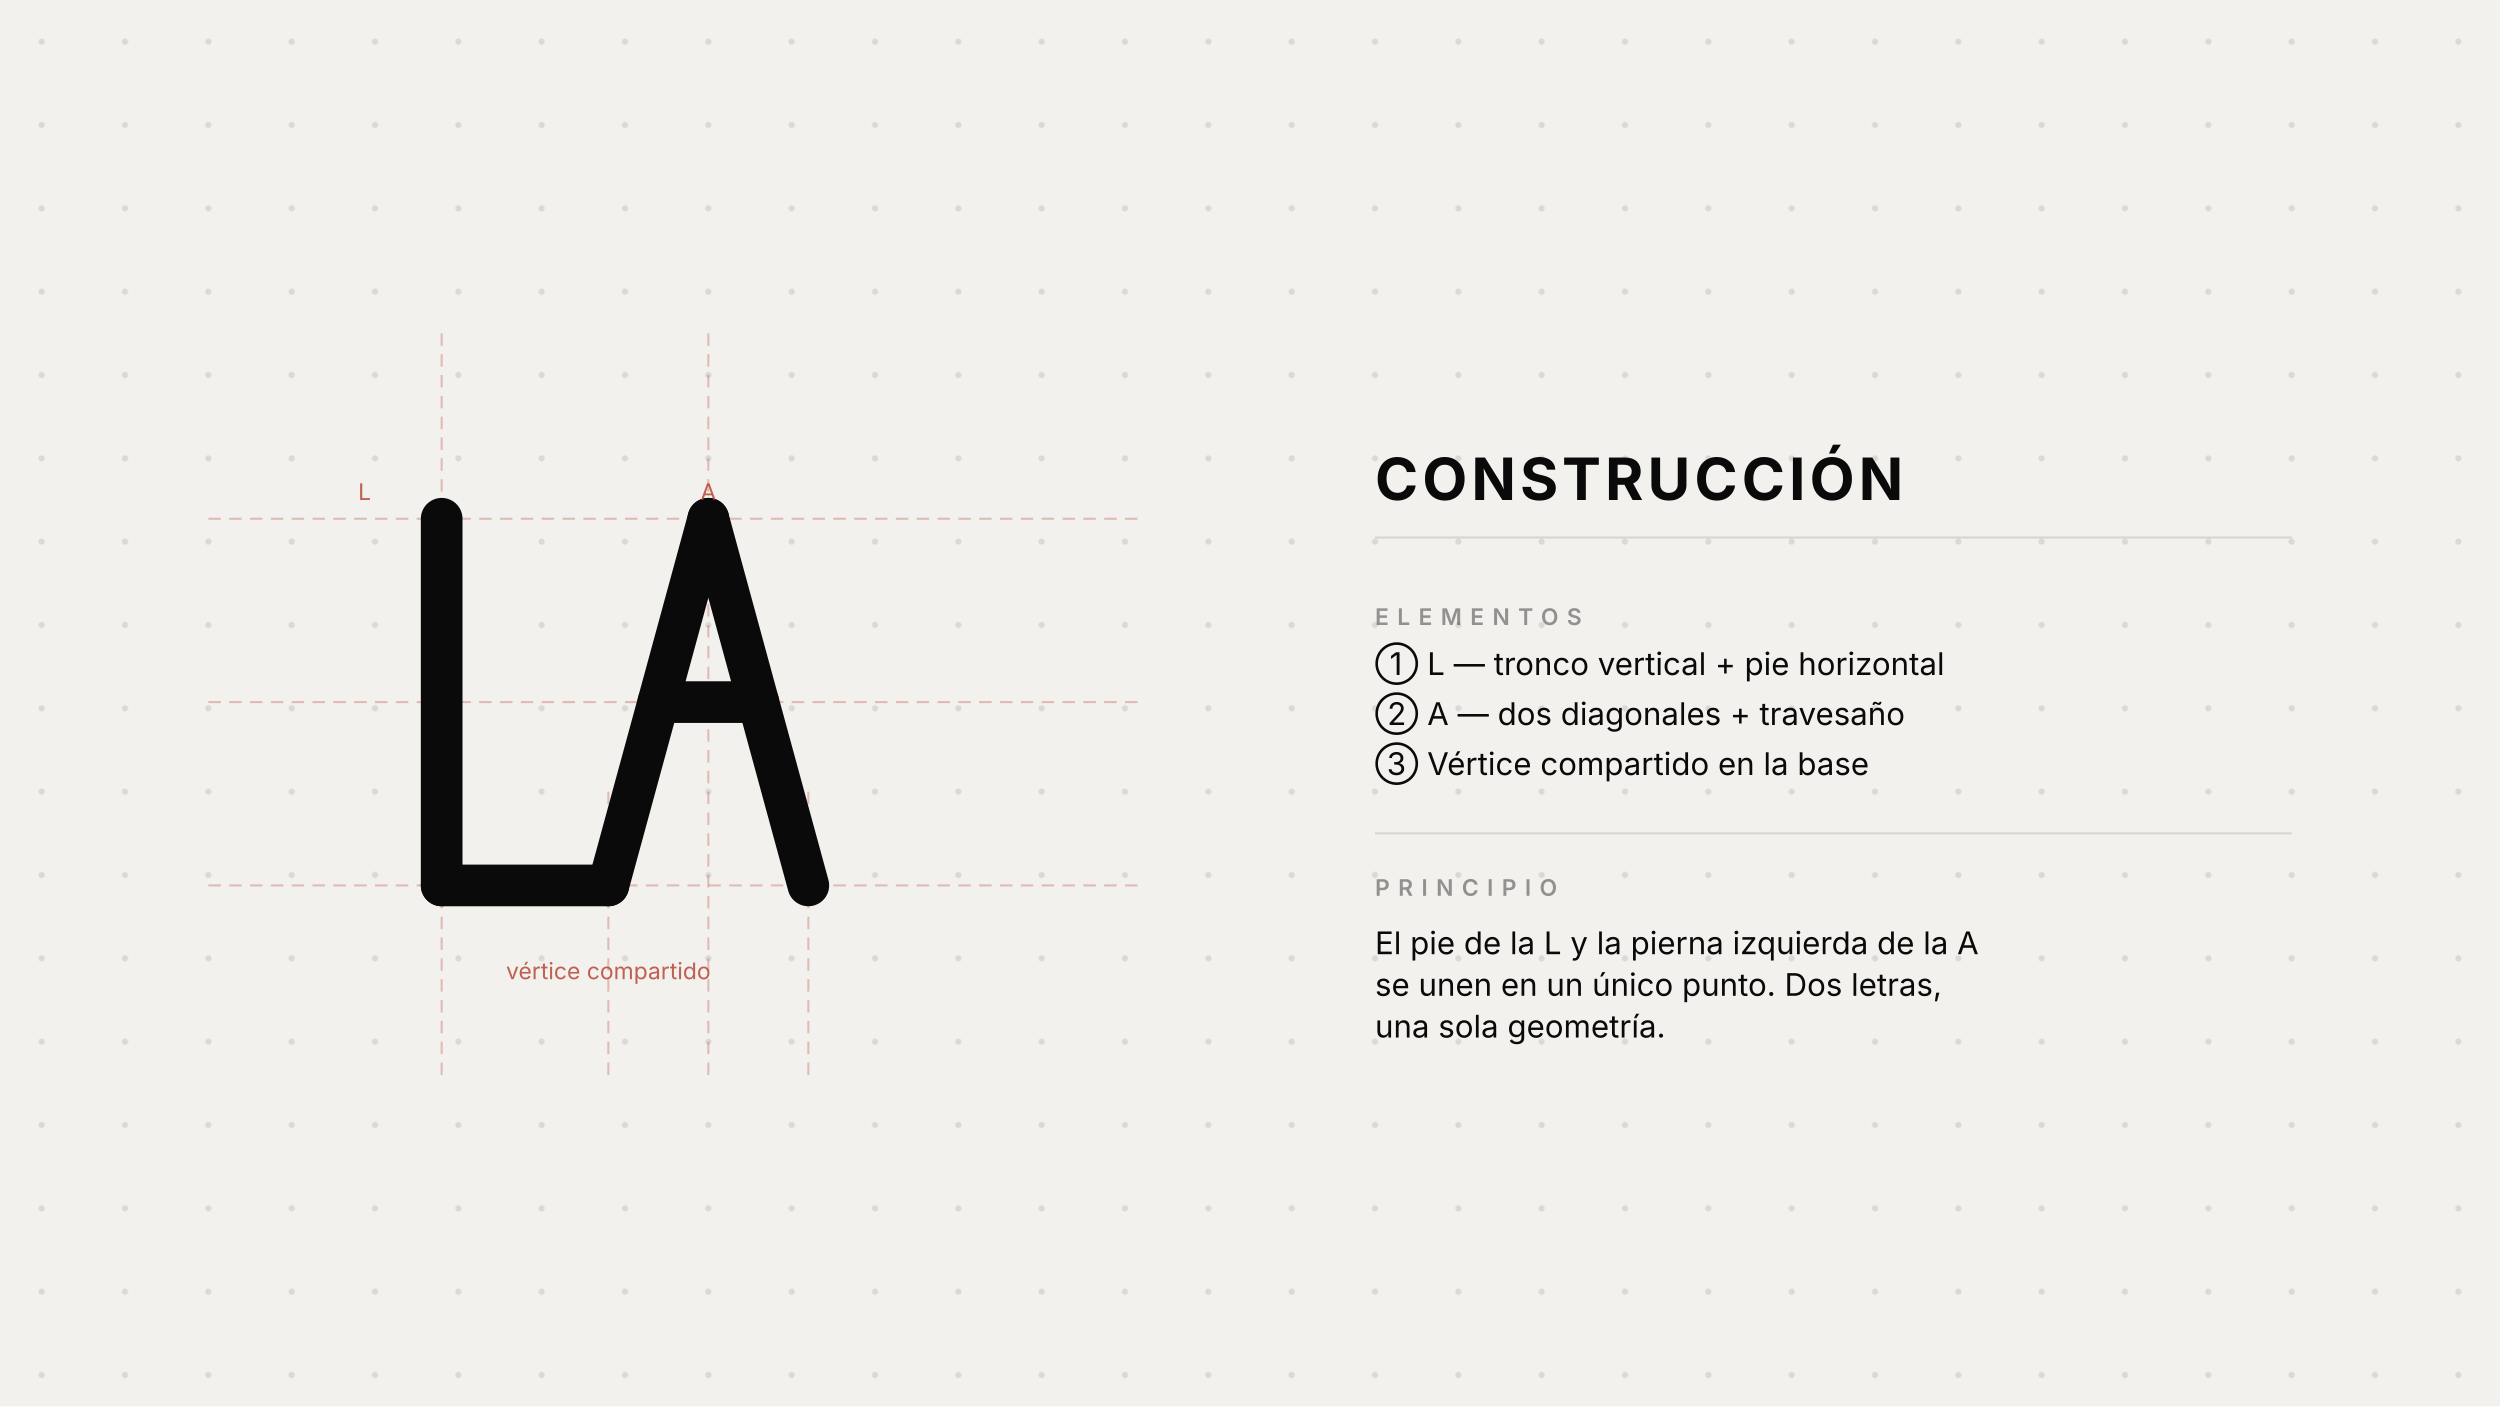
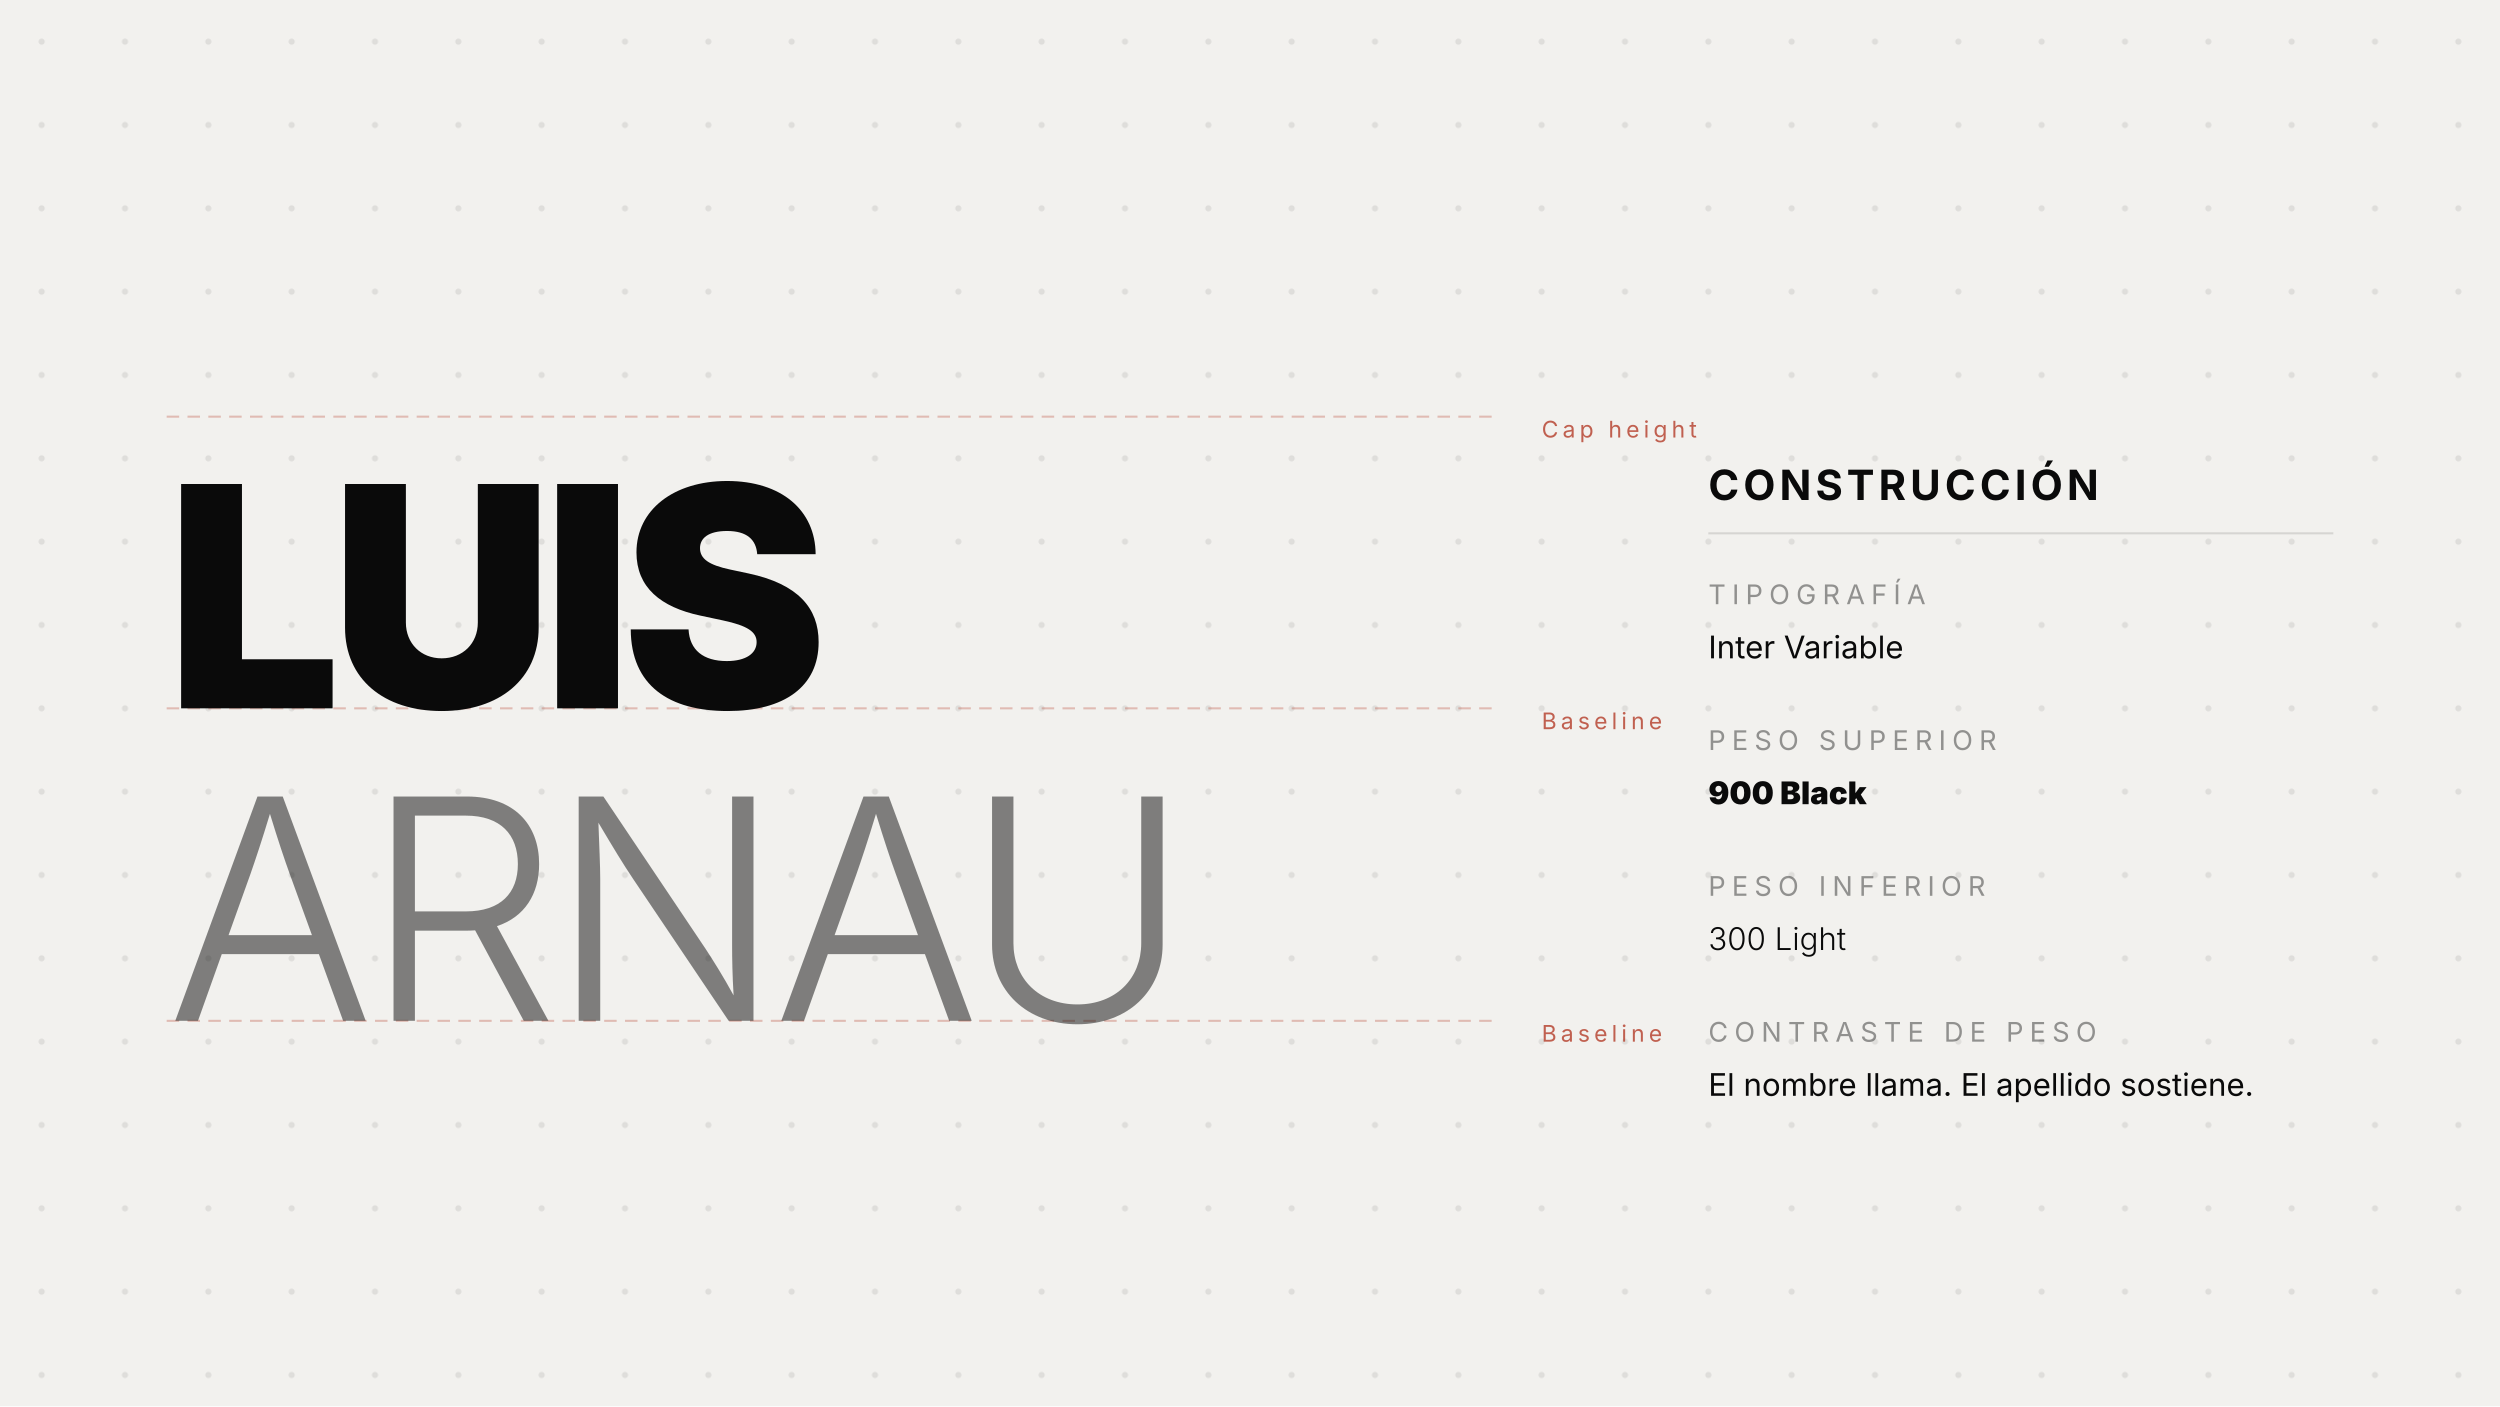
<svg xmlns="http://www.w3.org/2000/svg" viewBox="0 0 1200 675" width="1200" height="675">
  <rect width="1200" height="675" fill="#f2f1ee" />
  <defs>
    <pattern id="grid" width="40" height="40" patternUnits="userSpaceOnUse">
-       <circle cx="20" cy="20" r="1.5" fill="rgba(0,0,0,0.1)" />
+       <circle cx="20" cy="20" r="1.5" fill="rgba(0,0,0,0.08)" />
    </pattern>
  </defs>
  <rect width="1200" height="675" fill="url(#grid)" />
-   <line x1="100" y1="249" x2="550" y2="249" stroke="rgba(180,60,40,0.3)" stroke-width="1" stroke-dasharray="6 4" />
-   <line x1="100" y1="425" x2="550" y2="425" stroke="rgba(180,60,40,0.3)" stroke-width="1" stroke-dasharray="6 4" />
-   <line x1="100" y1="337" x2="550" y2="337" stroke="rgba(180,60,40,0.3)" stroke-width="1" stroke-dasharray="6 4" />
-   <line x1="212" y1="160" x2="212" y2="520" stroke="rgba(180,60,40,0.3)" stroke-width="1" stroke-dasharray="6 4" />
-   <line x1="292" y1="380" x2="292" y2="520" stroke="rgba(180,60,40,0.3)" stroke-width="1" stroke-dasharray="6 4" />
-   <line x1="340" y1="160" x2="340" y2="520" stroke="rgba(180,60,40,0.3)" stroke-width="1" stroke-dasharray="6 4" />
-   <line x1="388" y1="380" x2="388" y2="520" stroke="rgba(180,60,40,0.3)" stroke-width="1" stroke-dasharray="6 4" />
-   <circle cx="292" cy="425" r="7" fill="none" stroke="rgba(180,60,40,0.7)" stroke-width="1.5" />
-   <circle cx="292" cy="425" r="3" fill="rgba(180,60,40,0.7)" />
-   <line x1="212" y1="249" x2="212" y2="425" stroke="#0a0a0a" stroke-width="20" stroke-linecap="round" />
-   <line x1="212" y1="425" x2="292" y2="425" stroke="#0a0a0a" stroke-width="20" stroke-linecap="round" />
-   <line x1="340" y1="249" x2="292" y2="425" stroke="#0a0a0a" stroke-width="20" stroke-linecap="round" />
-   <line x1="340" y1="249" x2="388" y2="425" stroke="#0a0a0a" stroke-width="20" stroke-linecap="round" />
-   <line x1="316" y1="337" x2="364" y2="337" stroke="#0a0a0a" stroke-width="20" stroke-linecap="round" />
-   <text x="175" y="240" font-family="system-ui,-apple-system,sans-serif" font-size="11" fill="rgba(180,60,40,0.8)" text-anchor="middle" letter-spacing="1">L</text>
-   <text x="340" y="240" font-family="system-ui,-apple-system,sans-serif" font-size="11" fill="rgba(180,60,40,0.8)" text-anchor="middle" letter-spacing="1">A</text>
-   <text x="292" y="470" font-family="system-ui,-apple-system,sans-serif" font-size="11" fill="rgba(180,60,40,0.8)" text-anchor="middle">vértice compartido</text>
-   <text x="660" y="240" font-family="system-ui,-apple-system,sans-serif" font-weight="700" font-size="28" fill="#0a0a0a" letter-spacing="2">CONSTRUCCIÓN</text>
-   <line x1="660" y1="258" x2="1100" y2="258" stroke="rgba(0,0,0,0.12)" stroke-width="1" />
-   <text x="660" y="300" font-family="system-ui,-apple-system,sans-serif" font-weight="600" font-size="11" fill="rgba(0,0,0,0.4)" letter-spacing="4">ELEMENTOS</text>
-   <text x="660" y="324" font-family="system-ui,-apple-system,sans-serif" font-size="15" fill="#0a0a0a">① L — tronco vertical + pie horizontal</text>
-   <text x="660" y="348" font-family="system-ui,-apple-system,sans-serif" font-size="15" fill="#0a0a0a">② A — dos diagonales + travesaño</text>
-   <text x="660" y="372" font-family="system-ui,-apple-system,sans-serif" font-size="15" fill="#0a0a0a">③ Vértice compartido en la base</text>
-   <line x1="660" y1="400" x2="1100" y2="400" stroke="rgba(0,0,0,0.12)" stroke-width="1" />
-   <text x="660" y="430" font-family="system-ui,-apple-system,sans-serif" font-weight="600" font-size="11" fill="rgba(0,0,0,0.4)" letter-spacing="4">PRINCIPIO</text>
-   <text x="660" y="458" font-family="system-ui,-apple-system,sans-serif" font-size="15" fill="#0a0a0a">El pie de la L y la pierna izquierda de la A</text>
-   <text x="660" y="478" font-family="system-ui,-apple-system,sans-serif" font-size="15" fill="#0a0a0a">se unen en un único punto. Dos letras,</text>
-   <text x="660" y="498" font-family="system-ui,-apple-system,sans-serif" font-size="15" fill="#0a0a0a">una sola geometría.</text>
+   <line x1="80" y1="200" x2="720" y2="200" stroke="rgba(180,60,40,0.3)" stroke-width="1" stroke-dasharray="6 4" />
+   <line x1="80" y1="340" x2="720" y2="340" stroke="rgba(180,60,40,0.3)" stroke-width="1" stroke-dasharray="6 4" />
+   <line x1="80" y1="490" x2="720" y2="490" stroke="rgba(180,60,40,0.3)" stroke-width="1" stroke-dasharray="6 4" />
+   <text x="80" y="340" font-family="system-ui,-apple-system,sans-serif" font-weight="900" font-size="148" fill="#0a0a0a" letter-spacing="-5">LUIS</text>
+   <text x="80" y="490" font-family="system-ui,-apple-system,sans-serif" font-weight="300" font-size="148" fill="#0a0a0a" letter-spacing="-5" opacity="0.5">ARNAU</text>
+   <text x="740" y="210" font-family="system-ui,-apple-system,sans-serif" font-size="11" fill="rgba(180,60,40,0.8)" letter-spacing="2">Cap height</text>
+   <text x="740" y="350" font-family="system-ui,-apple-system,sans-serif" font-size="11" fill="rgba(180,60,40,0.8)" letter-spacing="2">Baseline</text>
+   <text x="740" y="500" font-family="system-ui,-apple-system,sans-serif" font-size="11" fill="rgba(180,60,40,0.8)" letter-spacing="2">Baseline</text>
+   <text x="820" y="240" font-family="system-ui,-apple-system,sans-serif" font-weight="700" font-size="20" fill="#0a0a0a" letter-spacing="2">CONSTRUCCIÓN</text>
+   <line x1="820" y1="256" x2="1120" y2="256" stroke="rgba(0,0,0,0.12)" stroke-width="1" />
+   <text x="820" y="290" font-family="system-ui,-apple-system,sans-serif" font-size="13" fill="rgba(0,0,0,0.4)" letter-spacing="3">TIPOGRAFÍA</text>
+   <text x="820" y="316" font-family="system-ui,-apple-system,sans-serif" font-size="15" fill="#0a0a0a">Inter Variable</text>
+   <text x="820" y="360" font-family="system-ui,-apple-system,sans-serif" font-size="13" fill="rgba(0,0,0,0.4)" letter-spacing="3">PESO SUPERIOR</text>
+   <text x="820" y="386" font-family="system-ui,-apple-system,sans-serif" font-weight="900" font-size="15" fill="#0a0a0a">900 Black</text>
+   <text x="820" y="430" font-family="system-ui,-apple-system,sans-serif" font-size="13" fill="rgba(0,0,0,0.4)" letter-spacing="3">PESO INFERIOR</text>
+   <text x="820" y="456" font-family="system-ui,-apple-system,sans-serif" font-weight="300" font-size="15" fill="#0a0a0a">300 Light</text>
+   <text x="820" y="500" font-family="system-ui,-apple-system,sans-serif" font-size="13" fill="rgba(0,0,0,0.4)" letter-spacing="3">CONTRASTE DE PESO</text>
+   <text x="820" y="526" font-family="system-ui,-apple-system,sans-serif" font-size="15" fill="#0a0a0a">El nombre llama. El apellido sostiene.</text>
</svg>
